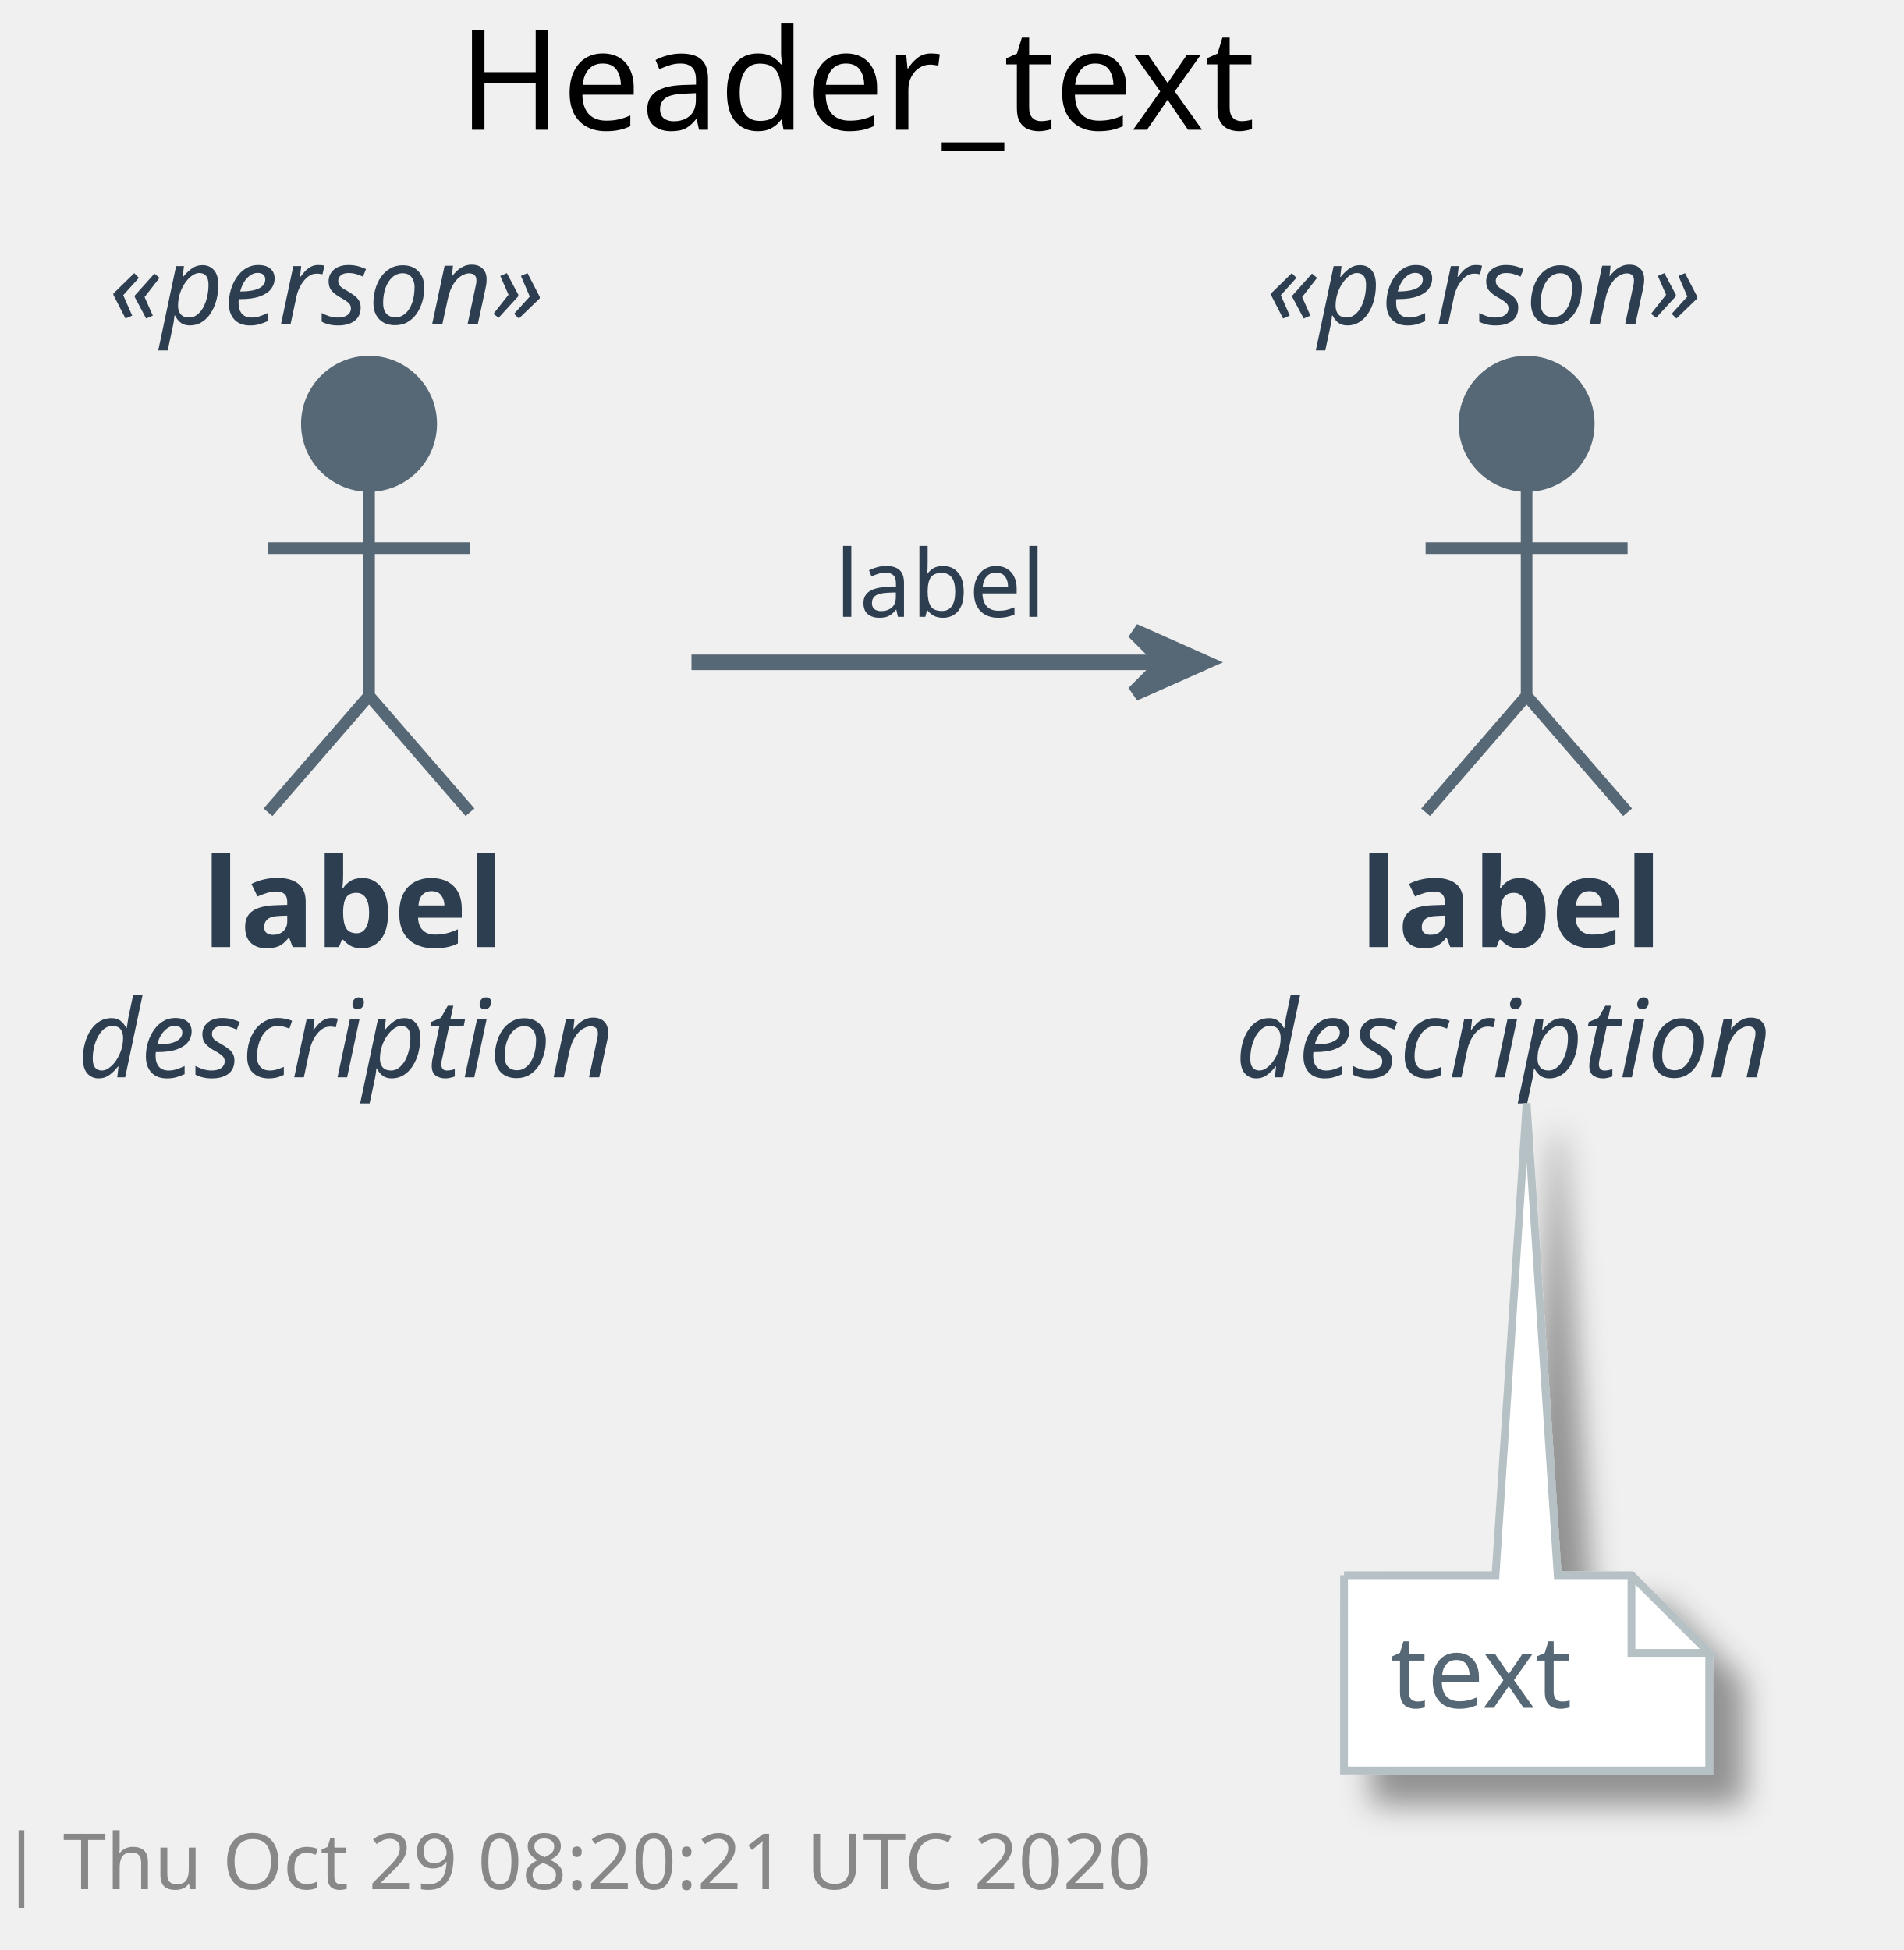
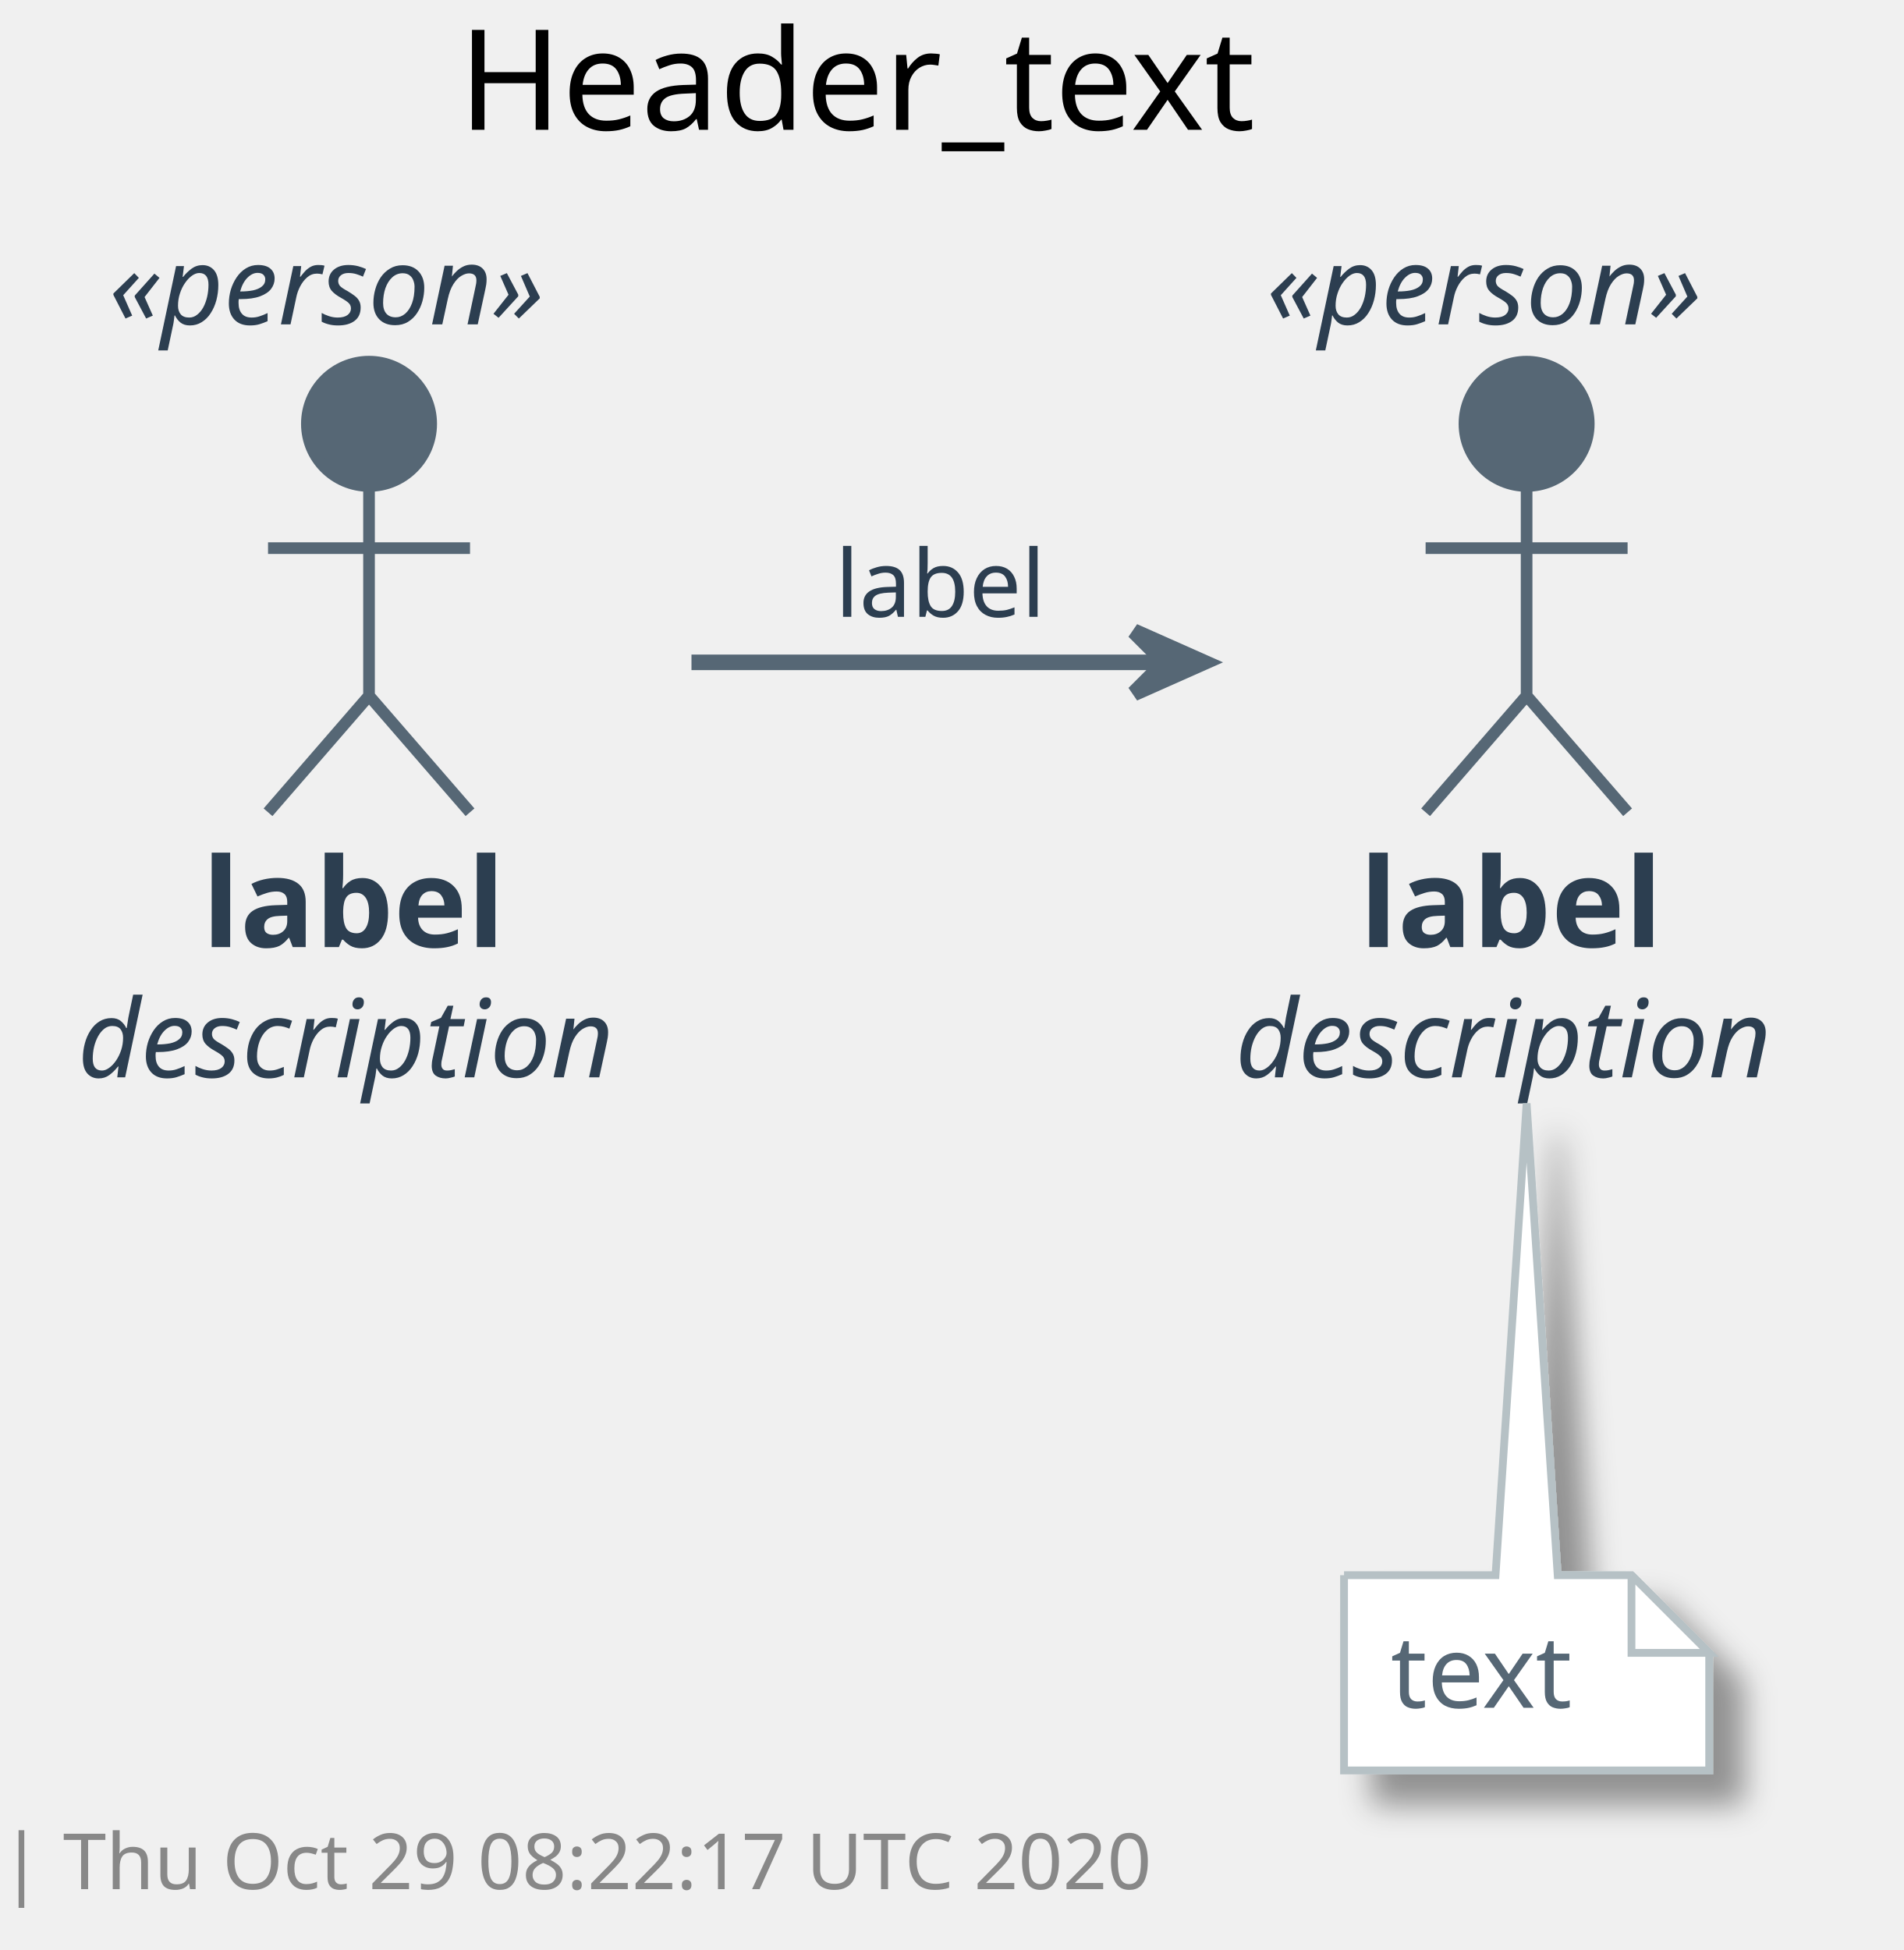
<svg xmlns="http://www.w3.org/2000/svg" contentScriptType="application/ecmascript" contentStyleType="text/css" height="251px" preserveAspectRatio="none" style="width:245px;height:251px;" version="1.1" viewBox="0 0 245 251" width="245px" zoomAndPan="magnify">
  <defs>
    <style type="text/css">path:hover { stroke: #FFFFFF !important;}</style>
-     <filter height="300%" id="f185qt7h8ud5g1" width="300%" x="-1" y="-1">
+     <filter height="300%" id="fl4fk5idprj58" width="300%" x="-1" y="-1">
      <feGaussianBlur result="blurOut" stdDeviation="2.0" />
      <feColorMatrix in="blurOut" result="blurOut2" type="matrix" values="0 0 0 0 0 0 0 0 0 0 0 0 0 0 0 0 0 0 .4 0" />
      <feOffset dx="4.0" dy="4.0" in="blurOut2" result="blurOut3" />
      <feBlend in="SourceGraphic" in2="blurOut3" mode="normal" />
    </filter>
  </defs>
  <g>
    <text fill="#000000" font-family="sans-serif" font-size="18" lengthAdjust="spacingAndGlyphs" textLength="114" x="59" y="16.708">Header_text</text>
    <ellipse cx="47.5" cy="54.552" fill="#566775" rx="8" ry="8" style="stroke: #566775; stroke-width: 1.5;" />
    <path d="M47.5,62.552 L47.5,89.552 M34.5,70.552 L60.5,70.552 M47.5,89.552 L34.5,104.552 M47.5,89.552 L60.5,104.552 " fill="none" style="stroke: #566775; stroke-width: 1.5;" />
    <text fill="#2C3E50" font-family="sans-serif" font-size="16" font-weight="bold" lengthAdjust="spacingAndGlyphs" textLength="43" x="26" y="121.903">label</text>
    <text fill="#2C3E50" font-family="sans-serif" font-size="14" lengthAdjust="spacingAndGlyphs" textLength="0" x="10" y="138.672" />
    <text fill="#2C3E50" font-family="sans-serif" font-size="14" font-style="italic" lengthAdjust="spacingAndGlyphs" textLength="79" x="10" y="138.672">description</text>
    <text fill="#2C3E50" font-family="sans-serif" font-size="14" font-style="italic" lengthAdjust="spacingAndGlyphs" textLength="67" x="14" y="41.75">«person»</text>
    <ellipse cx="196.5" cy="54.552" fill="#566775" rx="8" ry="8" style="stroke: #566775; stroke-width: 1.5;" />
    <path d="M196.5,62.552 L196.5,89.552 M183.5,70.552 L209.5,70.552 M196.5,89.552 L183.5,104.552 M196.5,89.552 L209.5,104.552 " fill="none" style="stroke: #566775; stroke-width: 1.5;" />
    <text fill="#2C3E50" font-family="sans-serif" font-size="16" font-weight="bold" lengthAdjust="spacingAndGlyphs" textLength="43" x="175" y="121.903">label</text>
    <text fill="#2C3E50" font-family="sans-serif" font-size="14" lengthAdjust="spacingAndGlyphs" textLength="0" x="159" y="138.672" />
    <text fill="#2C3E50" font-family="sans-serif" font-size="14" font-style="italic" lengthAdjust="spacingAndGlyphs" textLength="79" x="159" y="138.672">description</text>
    <text fill="#2C3E50" font-family="sans-serif" font-size="14" font-style="italic" lengthAdjust="spacingAndGlyphs" textLength="67" x="163" y="41.75">«person»</text>
-     <path d="M173,202.755 L173,227.888 A0,0 0 0 0 173,227.888 L220,227.888 A0,0 0 0 0 220,227.888 L220,212.755 L210,202.755 L200.5,202.755 L196.5,142.025 L192.5,202.755 L173,202.755 A0,0 0 0 0 173,202.755 " fill="#FFFFFF" filter="url(#f185qt7h8ud5g1)" style="stroke: #B6C1C5; stroke-width: 1.0;" />
+     <path d="M173,202.755 L173,227.888 A0,0 0 0 0 173,227.888 L220,227.888 A0,0 0 0 0 220,227.888 L220,212.755 L210,202.755 L200.5,202.755 L196.5,142.025 L192.5,202.755 L173,202.755 A0,0 0 0 0 173,202.755 " fill="#FFFFFF" filter="url(#fl4fk5idprj58)" style="stroke: #B6C1C5; stroke-width: 1.0;" />
    <path d="M210,202.755 L210,212.755 L220,212.755 L210,202.755 " fill="#FFFFFF" style="stroke: #B6C1C5; stroke-width: 1.0;" />
    <text fill="#566775" font-family="sans-serif" font-size="13" lengthAdjust="spacingAndGlyphs" textLength="26" x="179" y="219.822">text</text>
    <path d="M89.005,85.255 C107.816,85.255 130.145,85.255 149.565,85.255 " fill="none" id="Person_alias_1-to-Person_alias_2" style="stroke: #566775; stroke-width: 2.0;" />
    <polygon fill="#566775" points="154.96,85.255,145.96,81.255,149.96,85.255,145.96,89.255,154.96,85.255" style="stroke: #566775; stroke-width: 2.0;" />
    <text fill="#2C3E50" font-family="sans-serif" font-size="12" lengthAdjust="spacingAndGlyphs" textLength="29" x="107.5" y="79.394">label</text>
-     <text fill="#888888" font-family="sans-serif" font-size="10" lengthAdjust="spacingAndGlyphs" textLength="169" x="0" y="243.17">| Thu Oct 29 08:20:21 UTC 2020</text>
+     <text fill="#888888" font-family="sans-serif" font-size="10" lengthAdjust="spacingAndGlyphs" textLength="168" x="0" y="243.17">| Thu Oct 29 08:22:17 UTC 2020</text>
  </g>
</svg>
